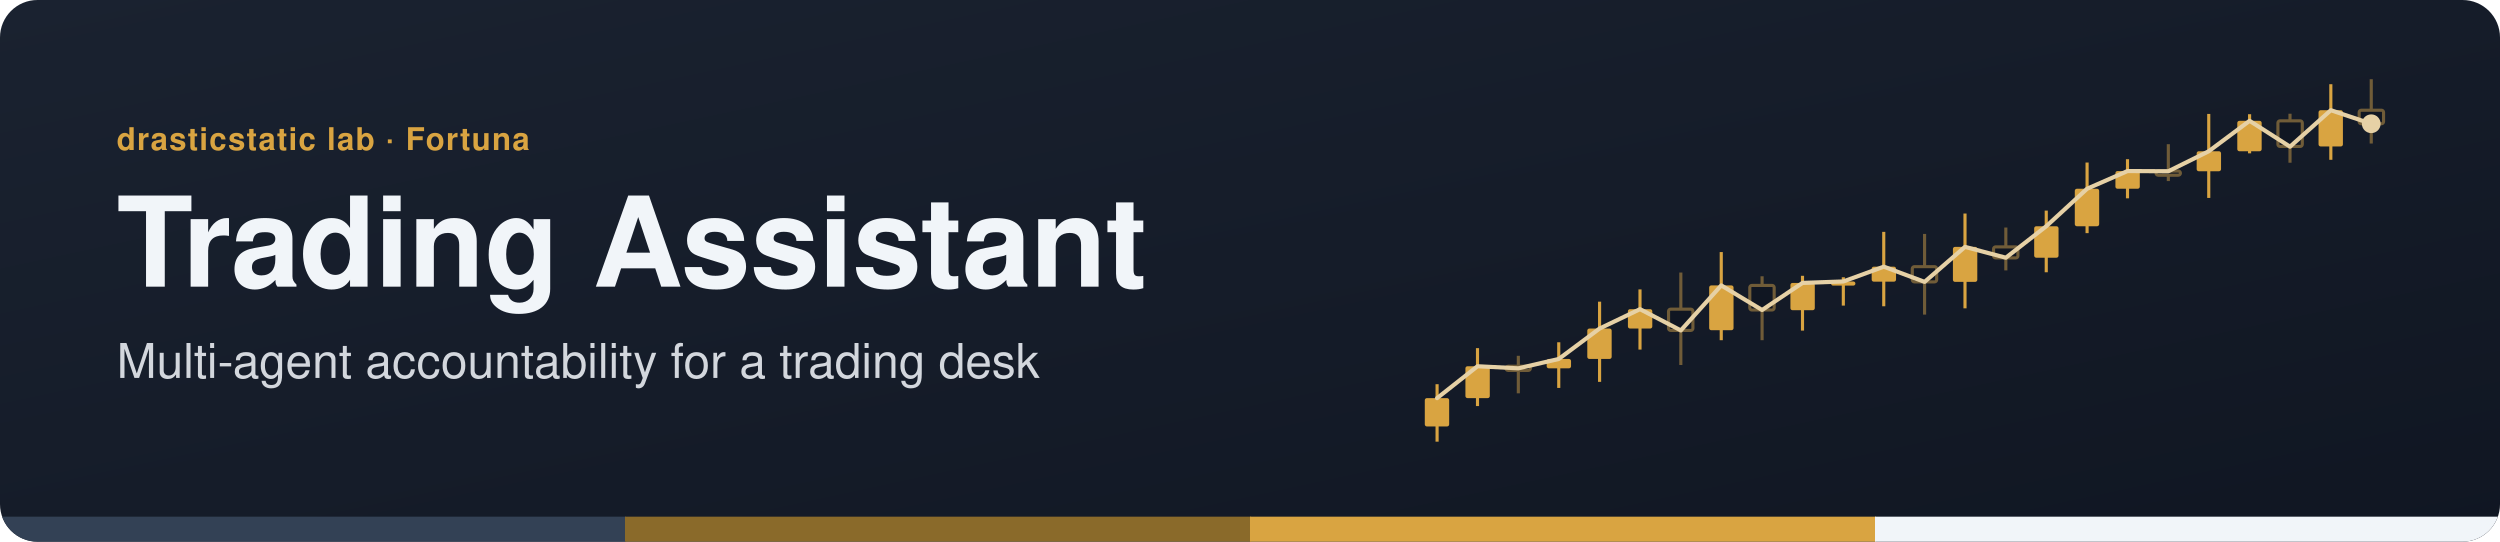
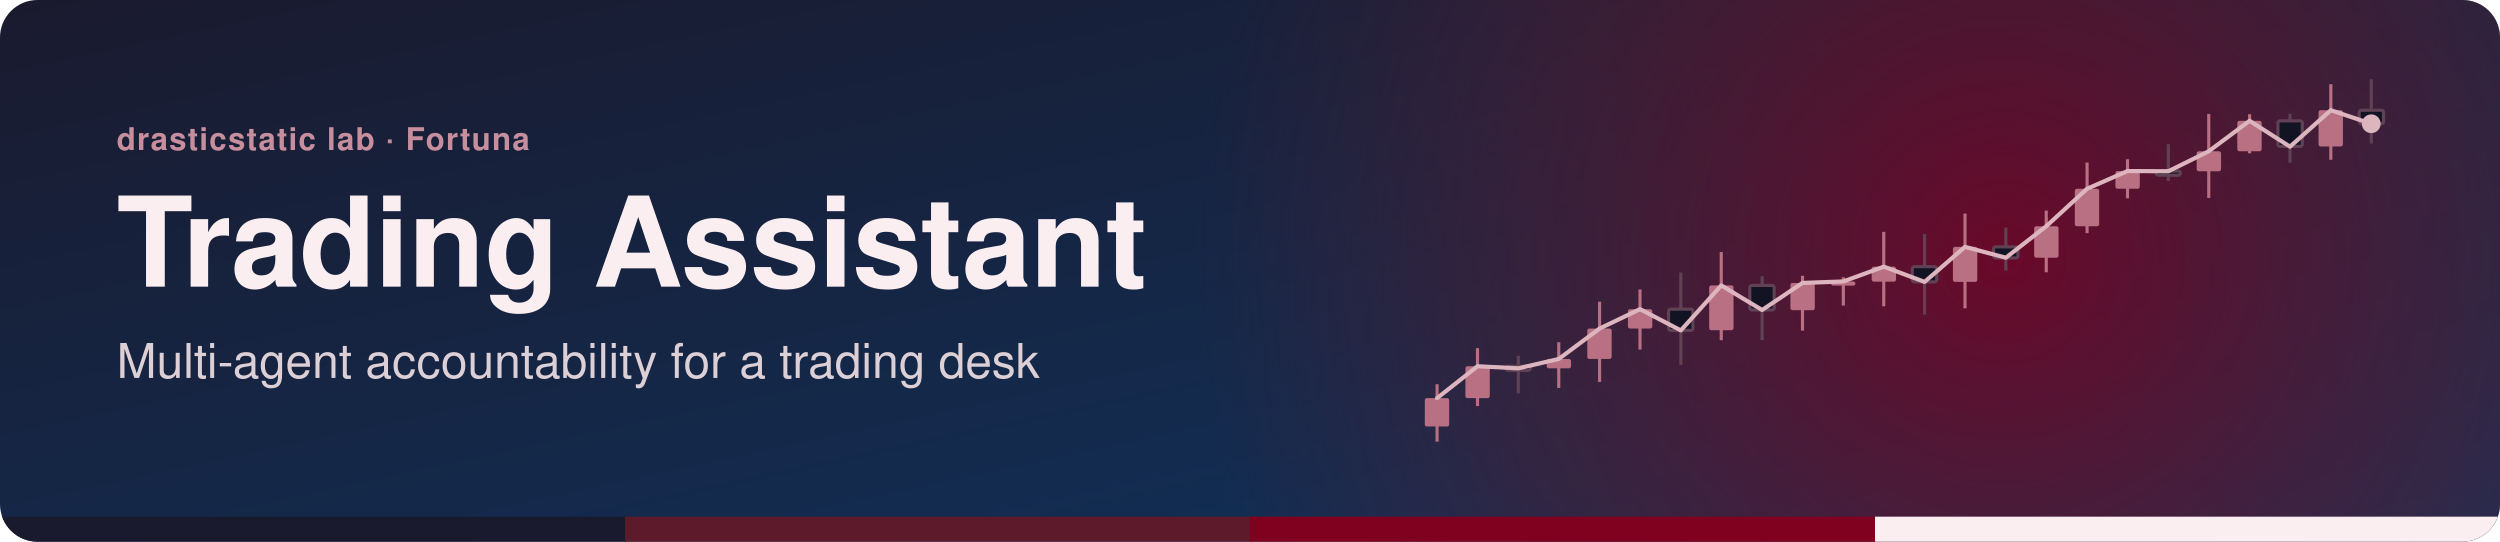
<svg xmlns="http://www.w3.org/2000/svg" width="1200" height="260" viewBox="0 0 1200 260" role="img" aria-labelledby="t d">
  <style>
    /* Motion only for readers who have not asked for less. Outside this block everything is in its finished state. */
    @media (prefers-reduced-motion: no-preference) {
      .draw { stroke-dasharray: 100; animation: draw 2.6s cubic-bezier(.4,0,.2,1) both; }
      .arrive { animation: arrive .5s ease-out both; }
      .breathe { transform-box: fill-box; transform-origin: center; animation: breathe 8s steps(48) 3s infinite; }
      .halo { transform-box: fill-box; transform-origin: center; animation: halo 5s steps(60) 3.6s infinite; }
    }
    @keyframes draw { from { stroke-dashoffset: 100 } to { stroke-dashoffset: 0 } }
    @keyframes arrive { from { opacity: 0 } to { opacity: 1 } }
    @keyframes breathe { 0%, 100% { transform: scale(1) } 50% { transform: scale(1.07) } }
    @keyframes halo { 0% { opacity: .55; transform: scale(1) } 70%, 100% { opacity: 0; transform: scale(2.1) } }
    .halo { opacity: 0 }
  </style>
  <defs>
    <linearGradient id="ground" x1="0" y1="0" x2="1" y2="1">
-       <stop offset="0" stop-color="#1a2230" />
-       <stop offset="1" stop-color="#101622" />
+       <stop offset="0" stop-color="#1a1a2e" />
+       <stop offset="1" stop-color="#0f3460" />
    </linearGradient>
    <linearGradient id="line" gradientUnits="userSpaceOnUse" x1="668" y1="0" x2="1160" y2="0">
-       <stop offset="0.00" stop-color="#8a6a2a" />
-       <stop offset="0.50" stop-color="#d9a441" />
-       <stop offset="1.00" stop-color="#e6d1a6" />
+       <stop offset="0.00" stop-color="#804c5a" />
+       <stop offset="0.50" stop-color="#b87082" />
+       <stop offset="1.00" stop-color="#ddb5bf" />
    </linearGradient>
    <linearGradient id="fade" gradientUnits="userSpaceOnUse" x1="620" y1="0" x2="1200" y2="0">
-       <stop offset="0" stop-color="#d9a441" stop-opacity="0" />
-       <stop offset=".35" stop-color="#d9a441" />
-       <stop offset="1" stop-color="#e6d1a6" />
+       <stop offset="0" stop-color="#b87082" stop-opacity="0" />
+       <stop offset=".35" stop-color="#b87082" />
+       <stop offset="1" stop-color="#ddb5bf" />
    </linearGradient>
    <clipPath id="card">
      <rect width="1200" height="260" rx="18" />
    </clipPath>
+     <radialGradient id="ember" gradientUnits="userSpaceOnUse" cx="962" cy="124" r="390">
+       <stop offset="0" stop-color="#800020" stop-opacity=".8" />
+       <stop offset=".6" stop-color="#5c1a2b" stop-opacity=".45" />
+       <stop offset="1" stop-color="#5c1a2b" stop-opacity="0" />
+     </radialGradient>
  </defs>
  <g clip-path="url(#card)">
    <rect width="1200" height="260" fill="url(#ground)" />
+     <rect width="1200" height="260" fill="url(#ember)" />
    <g class="arrive" style="animation-delay:0.25s">
-       <path d="M689.8 184.4V212.0" stroke="#d9a441" stroke-width="1.5" />
-       <rect x="683.9" y="191.1" width="11.7" height="13.6" rx="1" fill="#d9a441" />
+       <path d="M689.8 184.4V212.0" stroke="#b87082" stroke-width="1.5" />
+       <rect x="683.9" y="191.1" width="11.7" height="13.6" rx="1" fill="#b87082" />
    </g>
    <g class="arrive" style="animation-delay:0.36s">
-       <path d="M709.2 167.1V194.9" stroke="#d9a441" stroke-width="1.5" />
-       <rect x="703.4" y="175.8" width="11.7" height="15.3" rx="1" fill="#d9a441" />
+       <path d="M709.2 167.1V194.9" stroke="#b87082" stroke-width="1.5" />
+       <rect x="703.4" y="175.8" width="11.7" height="15.3" rx="1" fill="#b87082" />
    </g>
    <g class="arrive" style="animation-delay:0.47s">
-       <path d="M728.8 170.8V188.8" stroke="#705c38" stroke-width="1.5" />
-       <rect x="722.9" y="175.8" width="11.7" height="2.0" rx="1" fill="#101622" stroke="#705c38" stroke-width="1.5" />
+       <path d="M728.8 170.8V188.8" stroke="#614154" stroke-width="1.5" />
+       <rect x="722.9" y="175.8" width="11.7" height="2.0" rx="1" fill="#121424" stroke="#614154" stroke-width="1.5" />
    </g>
    <g class="arrive" style="animation-delay:0.57s">
-       <path d="M748.2 164.3V186.2" stroke="#d9a441" stroke-width="1.5" />
-       <rect x="742.4" y="172.3" width="11.7" height="4.5" rx="1" fill="#d9a441" />
+       <path d="M748.2 164.3V186.2" stroke="#b87082" stroke-width="1.5" />
+       <rect x="742.4" y="172.3" width="11.7" height="4.5" rx="1" fill="#b87082" />
    </g>
    <g class="arrive" style="animation-delay:0.68s">
-       <path d="M767.8 144.8V183.3" stroke="#d9a441" stroke-width="1.5" />
-       <rect x="761.9" y="157.7" width="11.7" height="14.6" rx="1" fill="#d9a441" />
+       <path d="M767.8 144.8V183.3" stroke="#b87082" stroke-width="1.5" />
+       <rect x="761.9" y="157.7" width="11.7" height="14.6" rx="1" fill="#b87082" />
    </g>
    <g class="arrive" style="animation-delay:0.79s">
-       <path d="M787.2 138.9V167.8" stroke="#d9a441" stroke-width="1.5" />
-       <rect x="781.4" y="148.4" width="11.7" height="9.3" rx="1" fill="#d9a441" />
+       <path d="M787.2 138.9V167.8" stroke="#b87082" stroke-width="1.5" />
+       <rect x="781.4" y="148.4" width="11.7" height="9.3" rx="1" fill="#b87082" />
    </g>
    <g class="arrive" style="animation-delay:0.90s">
-       <path d="M806.8 130.8V175.2" stroke="#705c38" stroke-width="1.5" />
-       <rect x="800.9" y="148.4" width="11.7" height="10.2" rx="1" fill="#101622" stroke="#705c38" stroke-width="1.5" />
+       <path d="M806.8 130.8V175.2" stroke="#614154" stroke-width="1.5" />
+       <rect x="800.9" y="148.4" width="11.7" height="10.2" rx="1" fill="#121424" stroke="#614154" stroke-width="1.5" />
    </g>
    <g class="arrive" style="animation-delay:1.01s">
-       <path d="M826.2 121.0V163.3" stroke="#d9a441" stroke-width="1.5" />
-       <rect x="820.4" y="137.0" width="11.7" height="21.5" rx="1" fill="#d9a441" />
+       <path d="M826.2 121.0V163.3" stroke="#b87082" stroke-width="1.5" />
+       <rect x="820.4" y="137.0" width="11.7" height="21.5" rx="1" fill="#b87082" />
    </g>
    <g class="arrive" style="animation-delay:1.12s">
-       <path d="M845.8 132.6V163.3" stroke="#705c38" stroke-width="1.5" />
-       <rect x="839.9" y="137.0" width="11.7" height="11.8" rx="1" fill="#101622" stroke="#705c38" stroke-width="1.5" />
+       <path d="M845.8 132.6V163.3" stroke="#614154" stroke-width="1.5" />
+       <rect x="839.9" y="137.0" width="11.7" height="11.8" rx="1" fill="#121424" stroke="#614154" stroke-width="1.5" />
    </g>
    <g class="arrive" style="animation-delay:1.23s">
-       <path d="M865.2 132.4V158.7" stroke="#d9a441" stroke-width="1.5" />
-       <rect x="859.4" y="135.8" width="11.7" height="13.1" rx="1" fill="#d9a441" />
+       <path d="M865.2 132.4V158.7" stroke="#b87082" stroke-width="1.5" />
+       <rect x="859.4" y="135.8" width="11.7" height="13.1" rx="1" fill="#b87082" />
    </g>
    <g class="arrive" style="animation-delay:1.33s">
-       <path d="M884.8 133.1V146.7" stroke="#d9a441" stroke-width="1.5" />
-       <rect x="878.9" y="135.1" width="11.7" height="2.0" rx="1" fill="#d9a441" />
+       <path d="M884.8 133.1V146.7" stroke="#b87082" stroke-width="1.5" />
+       <rect x="878.9" y="135.1" width="11.7" height="2.0" rx="1" fill="#b87082" />
    </g>
    <g class="arrive" style="animation-delay:1.44s">
-       <path d="M904.2 111.3V147.0" stroke="#d9a441" stroke-width="1.5" />
-       <rect x="898.4" y="128.0" width="11.7" height="7.2" rx="1" fill="#d9a441" />
+       <path d="M904.2 111.3V147.0" stroke="#b87082" stroke-width="1.5" />
+       <rect x="898.4" y="128.0" width="11.7" height="7.2" rx="1" fill="#b87082" />
    </g>
    <g class="arrive" style="animation-delay:1.55s">
-       <path d="M923.8 112.3V151.0" stroke="#705c38" stroke-width="1.5" />
-       <rect x="917.9" y="128.0" width="11.7" height="7.3" rx="1" fill="#101622" stroke="#705c38" stroke-width="1.5" />
+       <path d="M923.8 112.3V151.0" stroke="#614154" stroke-width="1.5" />
+       <rect x="917.9" y="128.0" width="11.7" height="7.3" rx="1" fill="#121424" stroke="#614154" stroke-width="1.5" />
    </g>
    <g class="arrive" style="animation-delay:1.66s">
-       <path d="M943.2 102.5V148.0" stroke="#d9a441" stroke-width="1.5" />
-       <rect x="937.4" y="118.5" width="11.7" height="16.8" rx="1" fill="#d9a441" />
+       <path d="M943.2 102.5V148.0" stroke="#b87082" stroke-width="1.5" />
+       <rect x="937.4" y="118.5" width="11.7" height="16.8" rx="1" fill="#b87082" />
    </g>
    <g class="arrive" style="animation-delay:1.77s">
-       <path d="M962.8 109.2V129.8" stroke="#705c38" stroke-width="1.5" />
-       <rect x="956.9" y="118.5" width="11.7" height="5.3" rx="1" fill="#101622" stroke="#705c38" stroke-width="1.5" />
+       <path d="M962.8 109.2V129.8" stroke="#614154" stroke-width="1.5" />
+       <rect x="956.9" y="118.5" width="11.7" height="5.3" rx="1" fill="#121424" stroke="#614154" stroke-width="1.5" />
    </g>
    <g class="arrive" style="animation-delay:1.88s">
-       <path d="M982.2 101.1V130.7" stroke="#d9a441" stroke-width="1.5" />
-       <rect x="976.4" y="108.6" width="11.7" height="15.1" rx="1" fill="#d9a441" />
+       <path d="M982.2 101.1V130.7" stroke="#b87082" stroke-width="1.5" />
+       <rect x="976.4" y="108.6" width="11.7" height="15.1" rx="1" fill="#b87082" />
    </g>
    <g class="arrive" style="animation-delay:1.98s">
-       <path d="M1001.8 78.0V111.9" stroke="#d9a441" stroke-width="1.5" />
-       <rect x="995.9" y="90.6" width="11.7" height="18.0" rx="1" fill="#d9a441" />
+       <path d="M1001.8 78.0V111.9" stroke="#b87082" stroke-width="1.5" />
+       <rect x="995.9" y="90.6" width="11.7" height="18.0" rx="1" fill="#b87082" />
    </g>
    <g class="arrive" style="animation-delay:2.09s">
-       <path d="M1021.2 76.4V95.2" stroke="#d9a441" stroke-width="1.5" />
-       <rect x="1015.4" y="82.1" width="11.7" height="8.5" rx="1" fill="#d9a441" />
+       <path d="M1021.2 76.4V95.2" stroke="#b87082" stroke-width="1.5" />
+       <rect x="1015.4" y="82.1" width="11.7" height="8.5" rx="1" fill="#b87082" />
    </g>
    <g class="arrive" style="animation-delay:2.20s">
-       <path d="M1040.8 69.2V86.9" stroke="#705c38" stroke-width="1.5" />
-       <rect x="1034.9" y="82.1" width="11.7" height="2.0" rx="1" fill="#101622" stroke="#705c38" stroke-width="1.5" />
+       <path d="M1040.8 69.2V86.9" stroke="#614154" stroke-width="1.5" />
+       <rect x="1034.9" y="82.1" width="11.7" height="2.0" rx="1" fill="#121424" stroke="#614154" stroke-width="1.5" />
    </g>
    <g class="arrive" style="animation-delay:2.31s">
-       <path d="M1060.2 54.7V95.0" stroke="#d9a441" stroke-width="1.5" />
-       <rect x="1054.4" y="72.6" width="11.7" height="9.6" rx="1" fill="#d9a441" />
+       <path d="M1060.2 54.7V95.0" stroke="#b87082" stroke-width="1.5" />
+       <rect x="1054.4" y="72.6" width="11.7" height="9.6" rx="1" fill="#b87082" />
    </g>
    <g class="arrive" style="animation-delay:2.42s">
-       <path d="M1079.8 54.8V73.6" stroke="#d9a441" stroke-width="1.5" />
-       <rect x="1073.9" y="58.0" width="11.7" height="14.6" rx="1" fill="#d9a441" />
+       <path d="M1079.8 54.8V73.6" stroke="#b87082" stroke-width="1.5" />
+       <rect x="1073.9" y="58.0" width="11.7" height="14.6" rx="1" fill="#b87082" />
    </g>
    <g class="arrive" style="animation-delay:2.52s">
-       <path d="M1099.2 54.6V78.1" stroke="#705c38" stroke-width="1.5" />
-       <rect x="1093.4" y="58.0" width="11.7" height="12.3" rx="1" fill="#101622" stroke="#705c38" stroke-width="1.5" />
+       <path d="M1099.2 54.6V78.1" stroke="#614154" stroke-width="1.5" />
+       <rect x="1093.4" y="58.0" width="11.7" height="12.3" rx="1" fill="#121424" stroke="#614154" stroke-width="1.5" />
    </g>
    <g class="arrive" style="animation-delay:2.63s">
-       <path d="M1118.8 40.4V76.7" stroke="#d9a441" stroke-width="1.5" />
-       <rect x="1112.9" y="52.9" width="11.7" height="17.4" rx="1" fill="#d9a441" />
+       <path d="M1118.8 40.4V76.7" stroke="#b87082" stroke-width="1.5" />
+       <rect x="1112.9" y="52.9" width="11.7" height="17.4" rx="1" fill="#b87082" />
    </g>
    <g class="arrive" style="animation-delay:2.74s">
-       <path d="M1138.2 38.0V68.9" stroke="#705c38" stroke-width="1.5" />
-       <rect x="1132.4" y="52.9" width="11.7" height="6.5" rx="1" fill="#101622" stroke="#705c38" stroke-width="1.5" />
+       <path d="M1138.2 38.0V68.9" stroke="#614154" stroke-width="1.5" />
+       <rect x="1132.4" y="52.9" width="11.7" height="6.5" rx="1" fill="#121424" stroke="#614154" stroke-width="1.5" />
    </g>
-     <path class="draw" pathLength="100" d="M689.8 191.1 L709.2 175.8 L728.8 176.8 L748.2 172.3 L767.8 157.7 L787.2 148.4 L806.8 158.6 L826.2 137.0 L845.8 148.8 L865.2 135.8 L884.8 135.1 L904.2 128.0 L923.8 135.3 L943.2 118.5 L962.8 123.7 L982.2 108.6 L1001.8 90.6 L1021.2 82.1 L1040.8 82.2 L1060.2 72.6 L1079.8 58.0 L1099.2 70.4 L1118.8 52.9 L1138.2 59.4" fill="none" stroke="#e6d1a6" stroke-width="2" stroke-linecap="round" stroke-linejoin="round" style="animation-delay:1.80s" />
-     <circle class="halo" cx="1138.2" cy="59.4" r="9" fill="none" stroke="#e6d1a6" stroke-width="2" />
-     <circle cx="1138.2" cy="59.4" r="4.5" fill="#e6d1a6" />
-     <rect x="0.0" y="248" width="300.5" height="12" fill="#334155" />
-     <rect x="300.0" y="248" width="300.5" height="12" fill="#8a6a2a" />
-     <rect x="600.0" y="248" width="300.5" height="12" fill="#d9a441" />
-     <rect x="900.0" y="248" width="300.5" height="12" fill="#f1f5f9" />
+     <path class="draw" pathLength="100" d="M689.8 191.1 L709.2 175.8 L728.8 176.8 L748.2 172.3 L767.8 157.7 L787.2 148.4 L806.8 158.6 L826.2 137.0 L845.8 148.8 L865.2 135.8 L884.8 135.1 L904.2 128.0 L923.8 135.3 L943.2 118.5 L962.8 123.7 L982.2 108.6 L1001.8 90.6 L1021.2 82.1 L1040.8 82.2 L1060.2 72.6 L1079.8 58.0 L1099.2 70.4 L1118.8 52.9 L1138.2 59.4" fill="none" stroke="#ddb5bf" stroke-width="2" stroke-linecap="round" stroke-linejoin="round" style="animation-delay:1.80s" />
+     <circle class="halo" cx="1138.2" cy="59.4" r="9" fill="none" stroke="#ddb5bf" stroke-width="2" />
+     <circle cx="1138.2" cy="59.4" r="4.5" fill="#ddb5bf" />
+     <rect x="0.0" y="248" width="300.5" height="12" fill="#1a1a2e" />
+     <rect x="300.0" y="248" width="300.5" height="12" fill="#5c1a2b" />
+     <rect x="600.0" y="248" width="300.5" height="12" fill="#800020" />
+     <rect x="900.0" y="248" width="300.5" height="12" fill="#fbeef1" />
    <g font-family="Helvetica Neue, Helvetica, Arial, sans-serif">
-       <text x="56" y="72.0" fill="#d9a441" font-size="15" font-weight="700" letter-spacing=".6">drasticstatic lab · Fortuna</text>
-       <text x="56" y="137.6" fill="#f1f5f9" font-size="60" font-weight="700" letter-spacing="-.5">Trading Assistant</text>
-       <text x="56" y="181.4" fill="#d3d7dd" font-size="23">Multi-agent accountability for a trading desk</text>
+       <text x="56" y="72.0" fill="#c78f9d" font-size="15" font-weight="700" letter-spacing=".6">drasticstatic lab · Fortuna</text>
+       <text x="56" y="137.6" fill="#fbeef1" font-size="60" font-weight="700" letter-spacing="-.5">Trading Assistant</text>
+       <text x="56" y="181.4" fill="#dcd0d6" font-size="23">Multi-agent accountability for a trading desk</text>
    </g>
  </g>
</svg>
